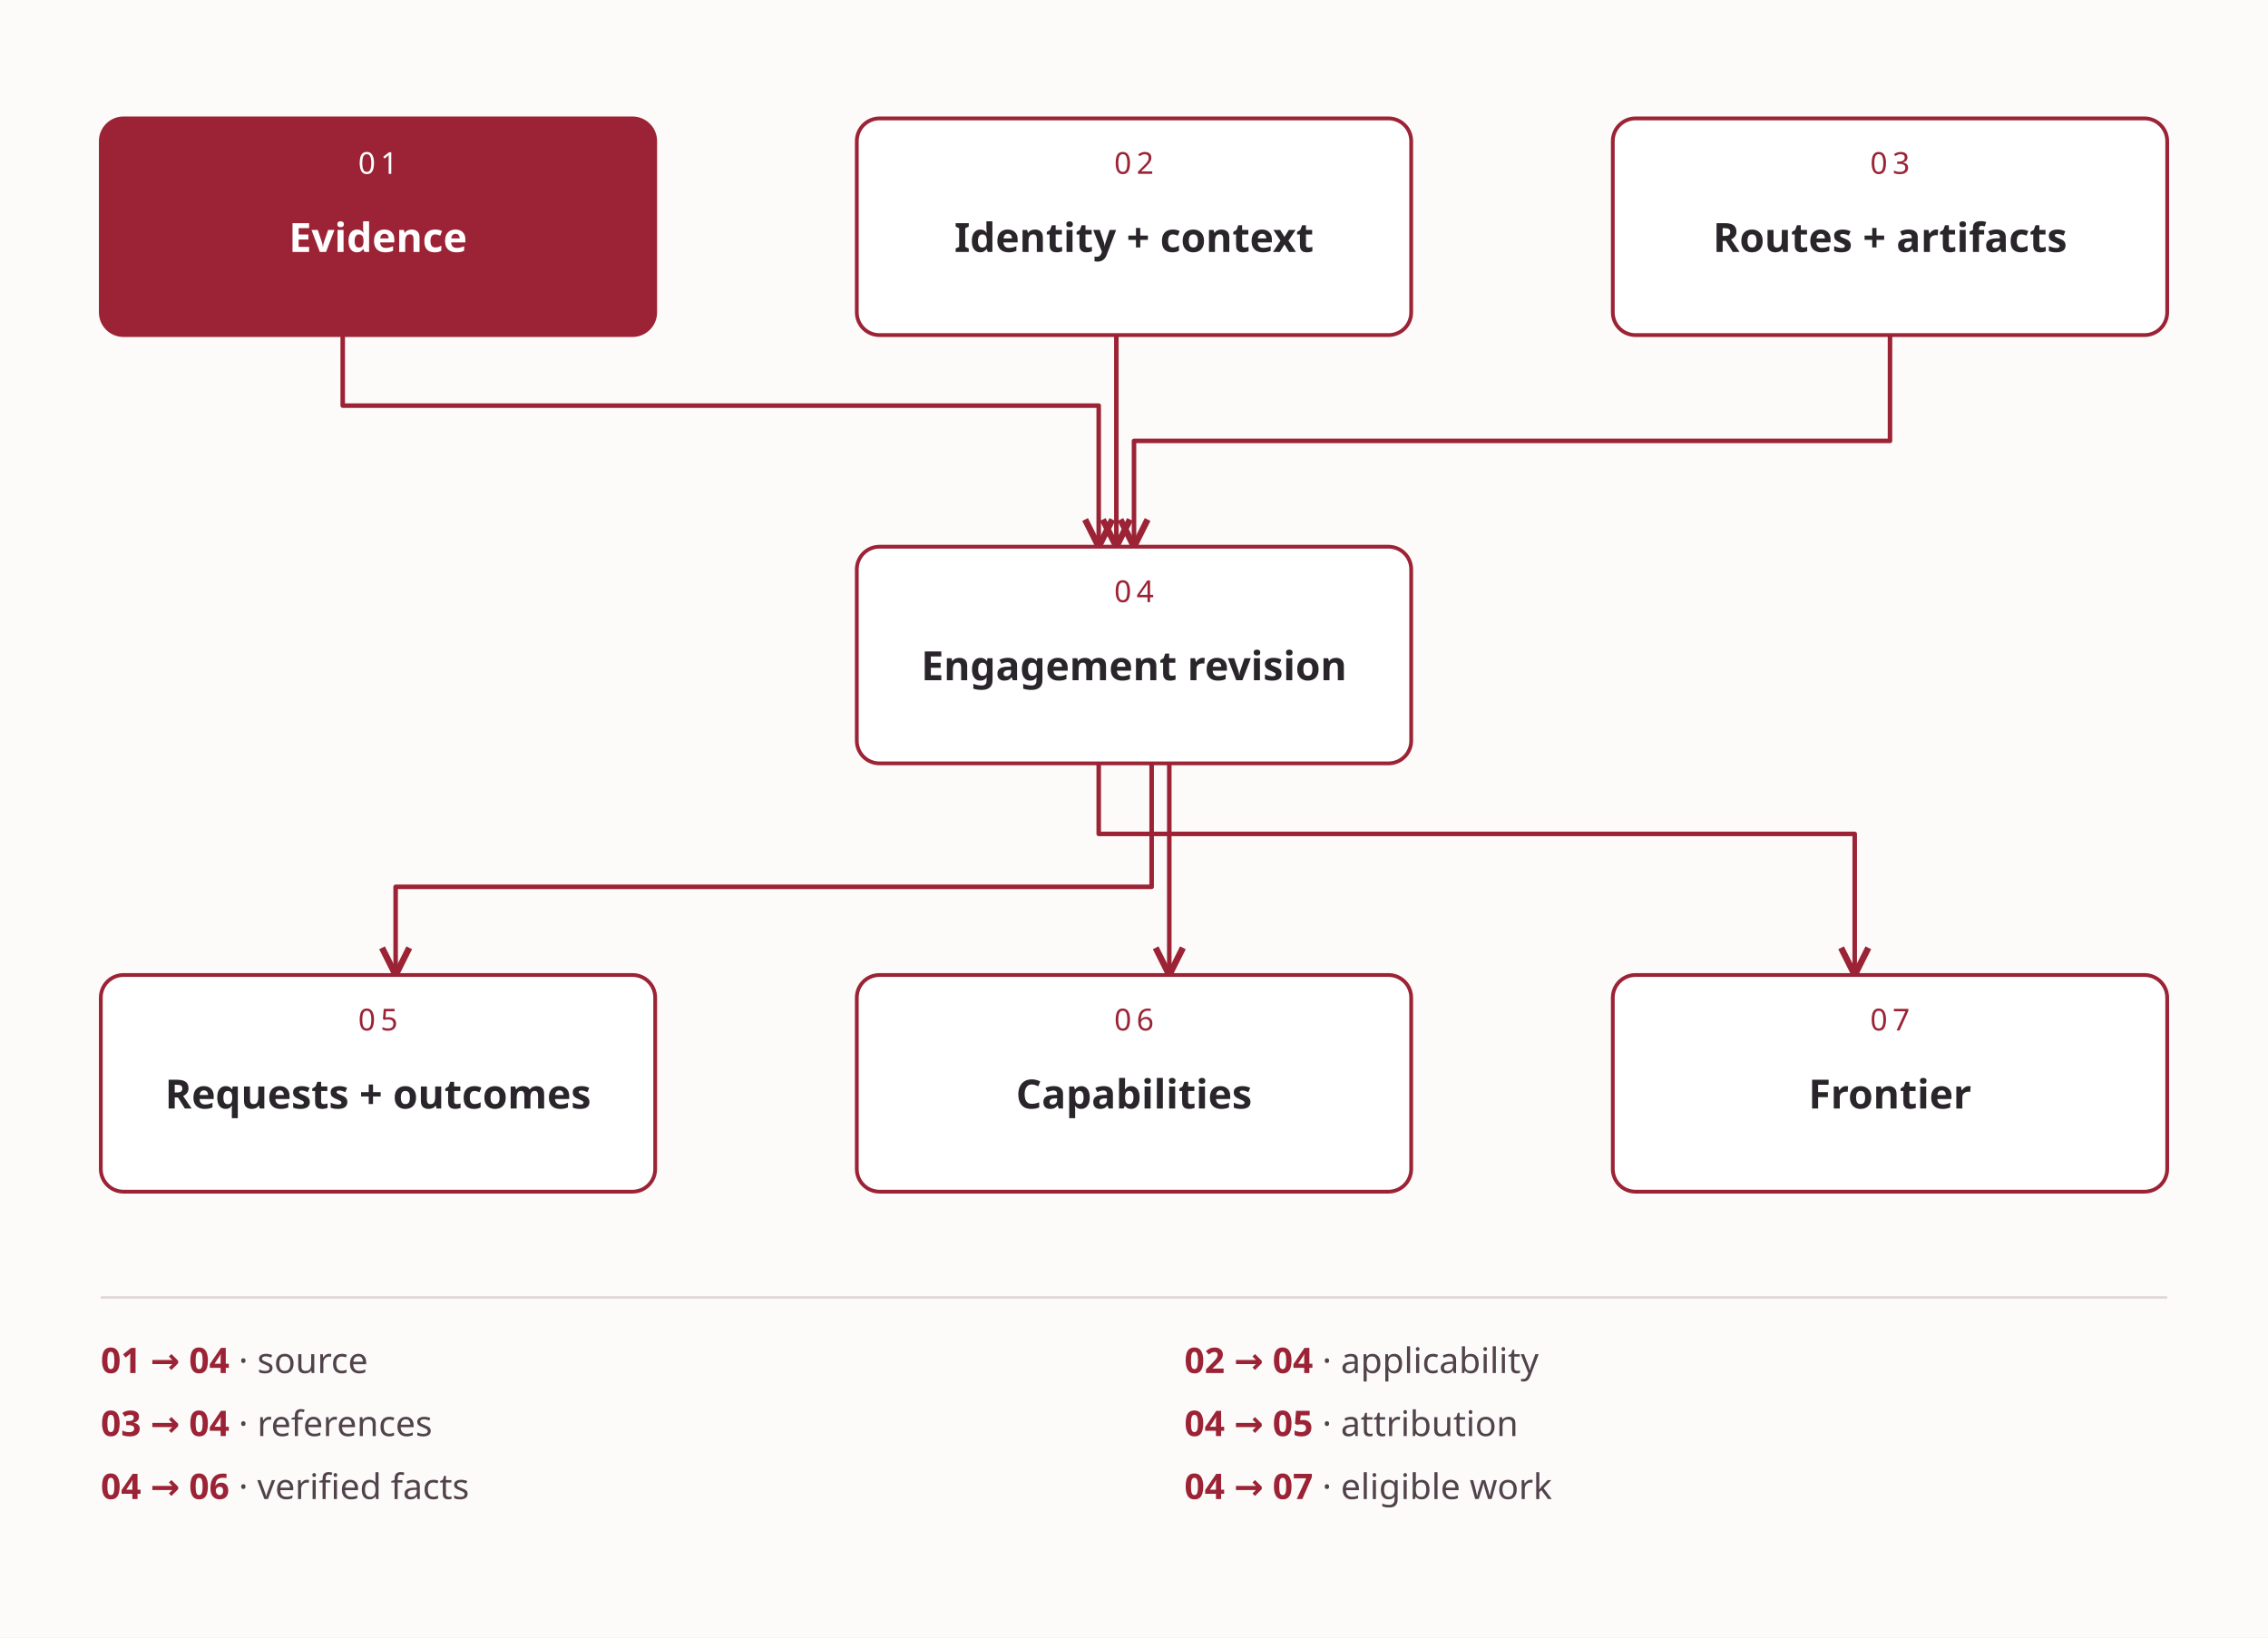
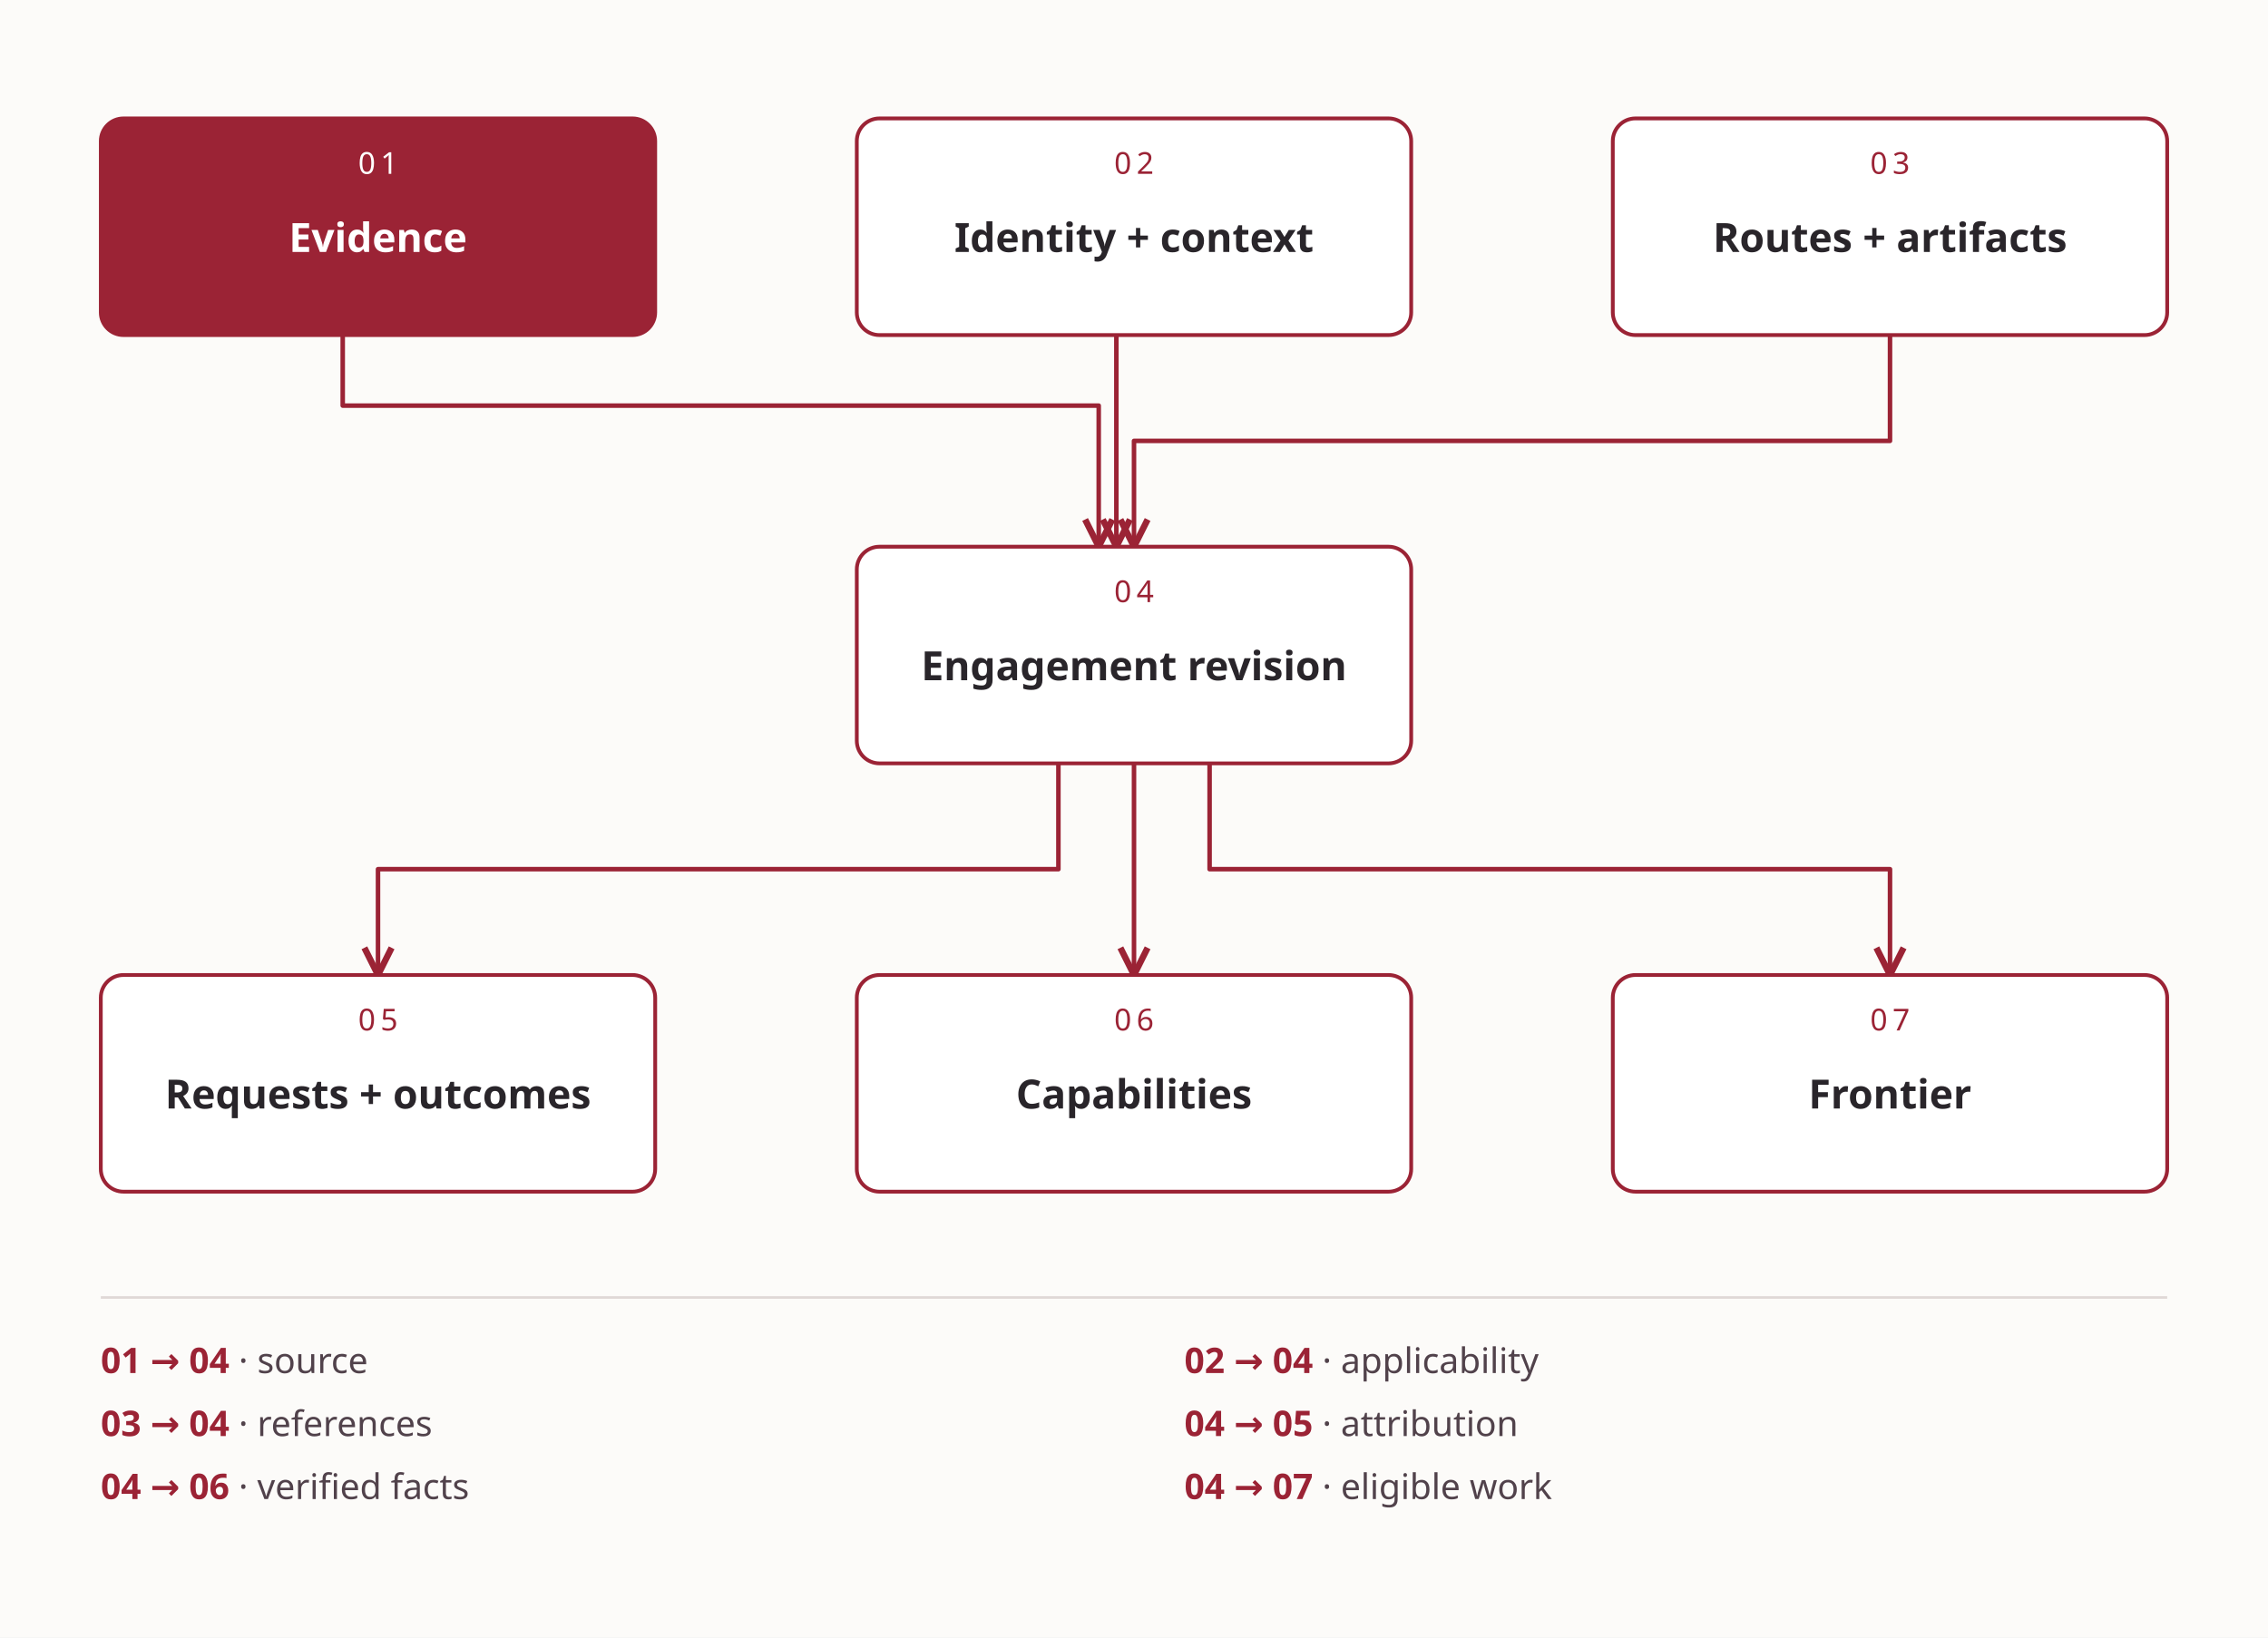
<svg xmlns="http://www.w3.org/2000/svg" viewBox="0 0 900 650" role="img" aria-labelledby="title-state">
  <defs>
    <marker id="arrow-state" markerWidth="8" markerHeight="8" refX="7" refY="4" orient="auto">
      <path d="M1 1L7 4L1 7" fill="none" stroke="#9b2335" stroke-width="1.4" />
    </marker>
  </defs>
  <rect width="900" height="650" fill="#fcfbf9" />
  <path class="connector" d="M136 133 L136 161 L436 161 L436 217" fill="none" stroke="#9b2335" stroke-width="1.8" stroke-linejoin="round" marker-end="url(#arrow-state)" />
  <path class="connector" d="M443 133 L443 217" fill="none" stroke="#9b2335" stroke-width="1.8" stroke-linejoin="round" marker-end="url(#arrow-state)" />
  <path class="connector" d="M750 133 L750 175 L450 175 L450 217" fill="none" stroke="#9b2335" stroke-width="1.8" stroke-linejoin="round" marker-end="url(#arrow-state)" />
-   <path class="connector" d="M457 303 L457 352 L157 352 L157 387" fill="none" stroke="#9b2335" stroke-width="1.8" stroke-linejoin="round" marker-end="url(#arrow-state)" />
-   <path class="connector" d="M464 303 L464 387" fill="none" stroke="#9b2335" stroke-width="1.8" stroke-linejoin="round" marker-end="url(#arrow-state)" />
-   <path class="connector" d="M436 303 L436 331 L736 331 L736 387" fill="none" stroke="#9b2335" stroke-width="1.8" stroke-linejoin="round" marker-end="url(#arrow-state)" />
+   <path class="connector" d="M420 303 L420 345 L150 345 L150 387" fill="none" stroke="#9b2335" stroke-width="1.8" stroke-linejoin="round" marker-end="url(#arrow-state)" />
+   <path class="connector" d="M450 303 L450 387" fill="none" stroke="#9b2335" stroke-width="1.8" stroke-linejoin="round" marker-end="url(#arrow-state)" />
+   <path class="connector" d="M480 303 L480 345 L750 345 L750 387" fill="none" stroke="#9b2335" stroke-width="1.8" stroke-linejoin="round" marker-end="url(#arrow-state)" />
  <g class="node">
    <rect x="40" y="47" width="220" height="86" rx="9" fill="#9b2335" stroke="#9b2335" stroke-width="1.5" />
    <text x="150" y="69" text-anchor="middle" font-size="12" letter-spacing="2" font-family="sans-serif" fill="#fff">01</text>
    <text x="150" y="100" text-anchor="middle" font-size="16" font-weight="600" font-family="sans-serif" fill="#fff">
      <tspan x="150" dy="0">Evidence</tspan>
    </text>
  </g>
  <g class="node">
    <rect x="340" y="47" width="220" height="86" rx="9" fill="#fff" stroke="#9b2335" stroke-width="1.5" />
    <text x="450" y="69" text-anchor="middle" font-size="12" letter-spacing="2" font-family="sans-serif" fill="#9b2335">02</text>
    <text x="450" y="100" text-anchor="middle" font-size="16" font-weight="600" font-family="sans-serif" fill="#29252a">
      <tspan x="450" dy="0">Identity + context</tspan>
    </text>
  </g>
  <g class="node">
    <rect x="640" y="47" width="220" height="86" rx="9" fill="#fff" stroke="#9b2335" stroke-width="1.5" />
    <text x="750" y="69" text-anchor="middle" font-size="12" letter-spacing="2" font-family="sans-serif" fill="#9b2335">03</text>
    <text x="750" y="100" text-anchor="middle" font-size="16" font-weight="600" font-family="sans-serif" fill="#29252a">
      <tspan x="750" dy="0">Routes + artifacts</tspan>
    </text>
  </g>
  <g class="node">
    <rect x="340" y="217" width="220" height="86" rx="9" fill="#fff" stroke="#9b2335" stroke-width="1.5" />
    <text x="450" y="239" text-anchor="middle" font-size="12" letter-spacing="2" font-family="sans-serif" fill="#9b2335">04</text>
    <text x="450" y="270" text-anchor="middle" font-size="16" font-weight="600" font-family="sans-serif" fill="#29252a">
      <tspan x="450" dy="0">Engagement revision</tspan>
    </text>
  </g>
  <g class="node">
    <rect x="40" y="387" width="220" height="86" rx="9" fill="#fff" stroke="#9b2335" stroke-width="1.5" />
    <text x="150" y="409" text-anchor="middle" font-size="12" letter-spacing="2" font-family="sans-serif" fill="#9b2335">05</text>
    <text x="150" y="440" text-anchor="middle" font-size="16" font-weight="600" font-family="sans-serif" fill="#29252a">
      <tspan x="150" dy="0">Requests + outcomes</tspan>
    </text>
  </g>
  <g class="node">
    <rect x="340" y="387" width="220" height="86" rx="9" fill="#fff" stroke="#9b2335" stroke-width="1.5" />
    <text x="450" y="409" text-anchor="middle" font-size="12" letter-spacing="2" font-family="sans-serif" fill="#9b2335">06</text>
    <text x="450" y="440" text-anchor="middle" font-size="16" font-weight="600" font-family="sans-serif" fill="#29252a">
      <tspan x="450" dy="0">Capabilities</tspan>
    </text>
  </g>
  <g class="node">
    <rect x="640" y="387" width="220" height="86" rx="9" fill="#fff" stroke="#9b2335" stroke-width="1.5" />
    <text x="750" y="409" text-anchor="middle" font-size="12" letter-spacing="2" font-family="sans-serif" fill="#9b2335">07</text>
    <text x="750" y="440" text-anchor="middle" font-size="16" font-weight="600" font-family="sans-serif" fill="#29252a">
      <tspan x="750" dy="0">Frontier</tspan>
    </text>
  </g>
  <path d="M40 515H860" stroke="#dfd8d6" />
  <text x="40" y="545" font-size="14" font-family="sans-serif" fill="#51424b">
    <tspan font-weight="700" fill="#9b2335">01 → 04</tspan> · source</text>
  <text x="470" y="545" font-size="14" font-family="sans-serif" fill="#51424b">
    <tspan font-weight="700" fill="#9b2335">02 → 04</tspan> · applicability</text>
  <text x="40" y="570" font-size="14" font-family="sans-serif" fill="#51424b">
    <tspan font-weight="700" fill="#9b2335">03 → 04</tspan> · references</text>
  <text x="470" y="570" font-size="14" font-family="sans-serif" fill="#51424b">
    <tspan font-weight="700" fill="#9b2335">04 → 05</tspan> · attribution</text>
  <text x="40" y="595" font-size="14" font-family="sans-serif" fill="#51424b">
    <tspan font-weight="700" fill="#9b2335">04 → 06</tspan> · verified facts</text>
  <text x="470" y="595" font-size="14" font-family="sans-serif" fill="#51424b">
    <tspan font-weight="700" fill="#9b2335">04 → 07</tspan> · eligible work</text>
</svg>
